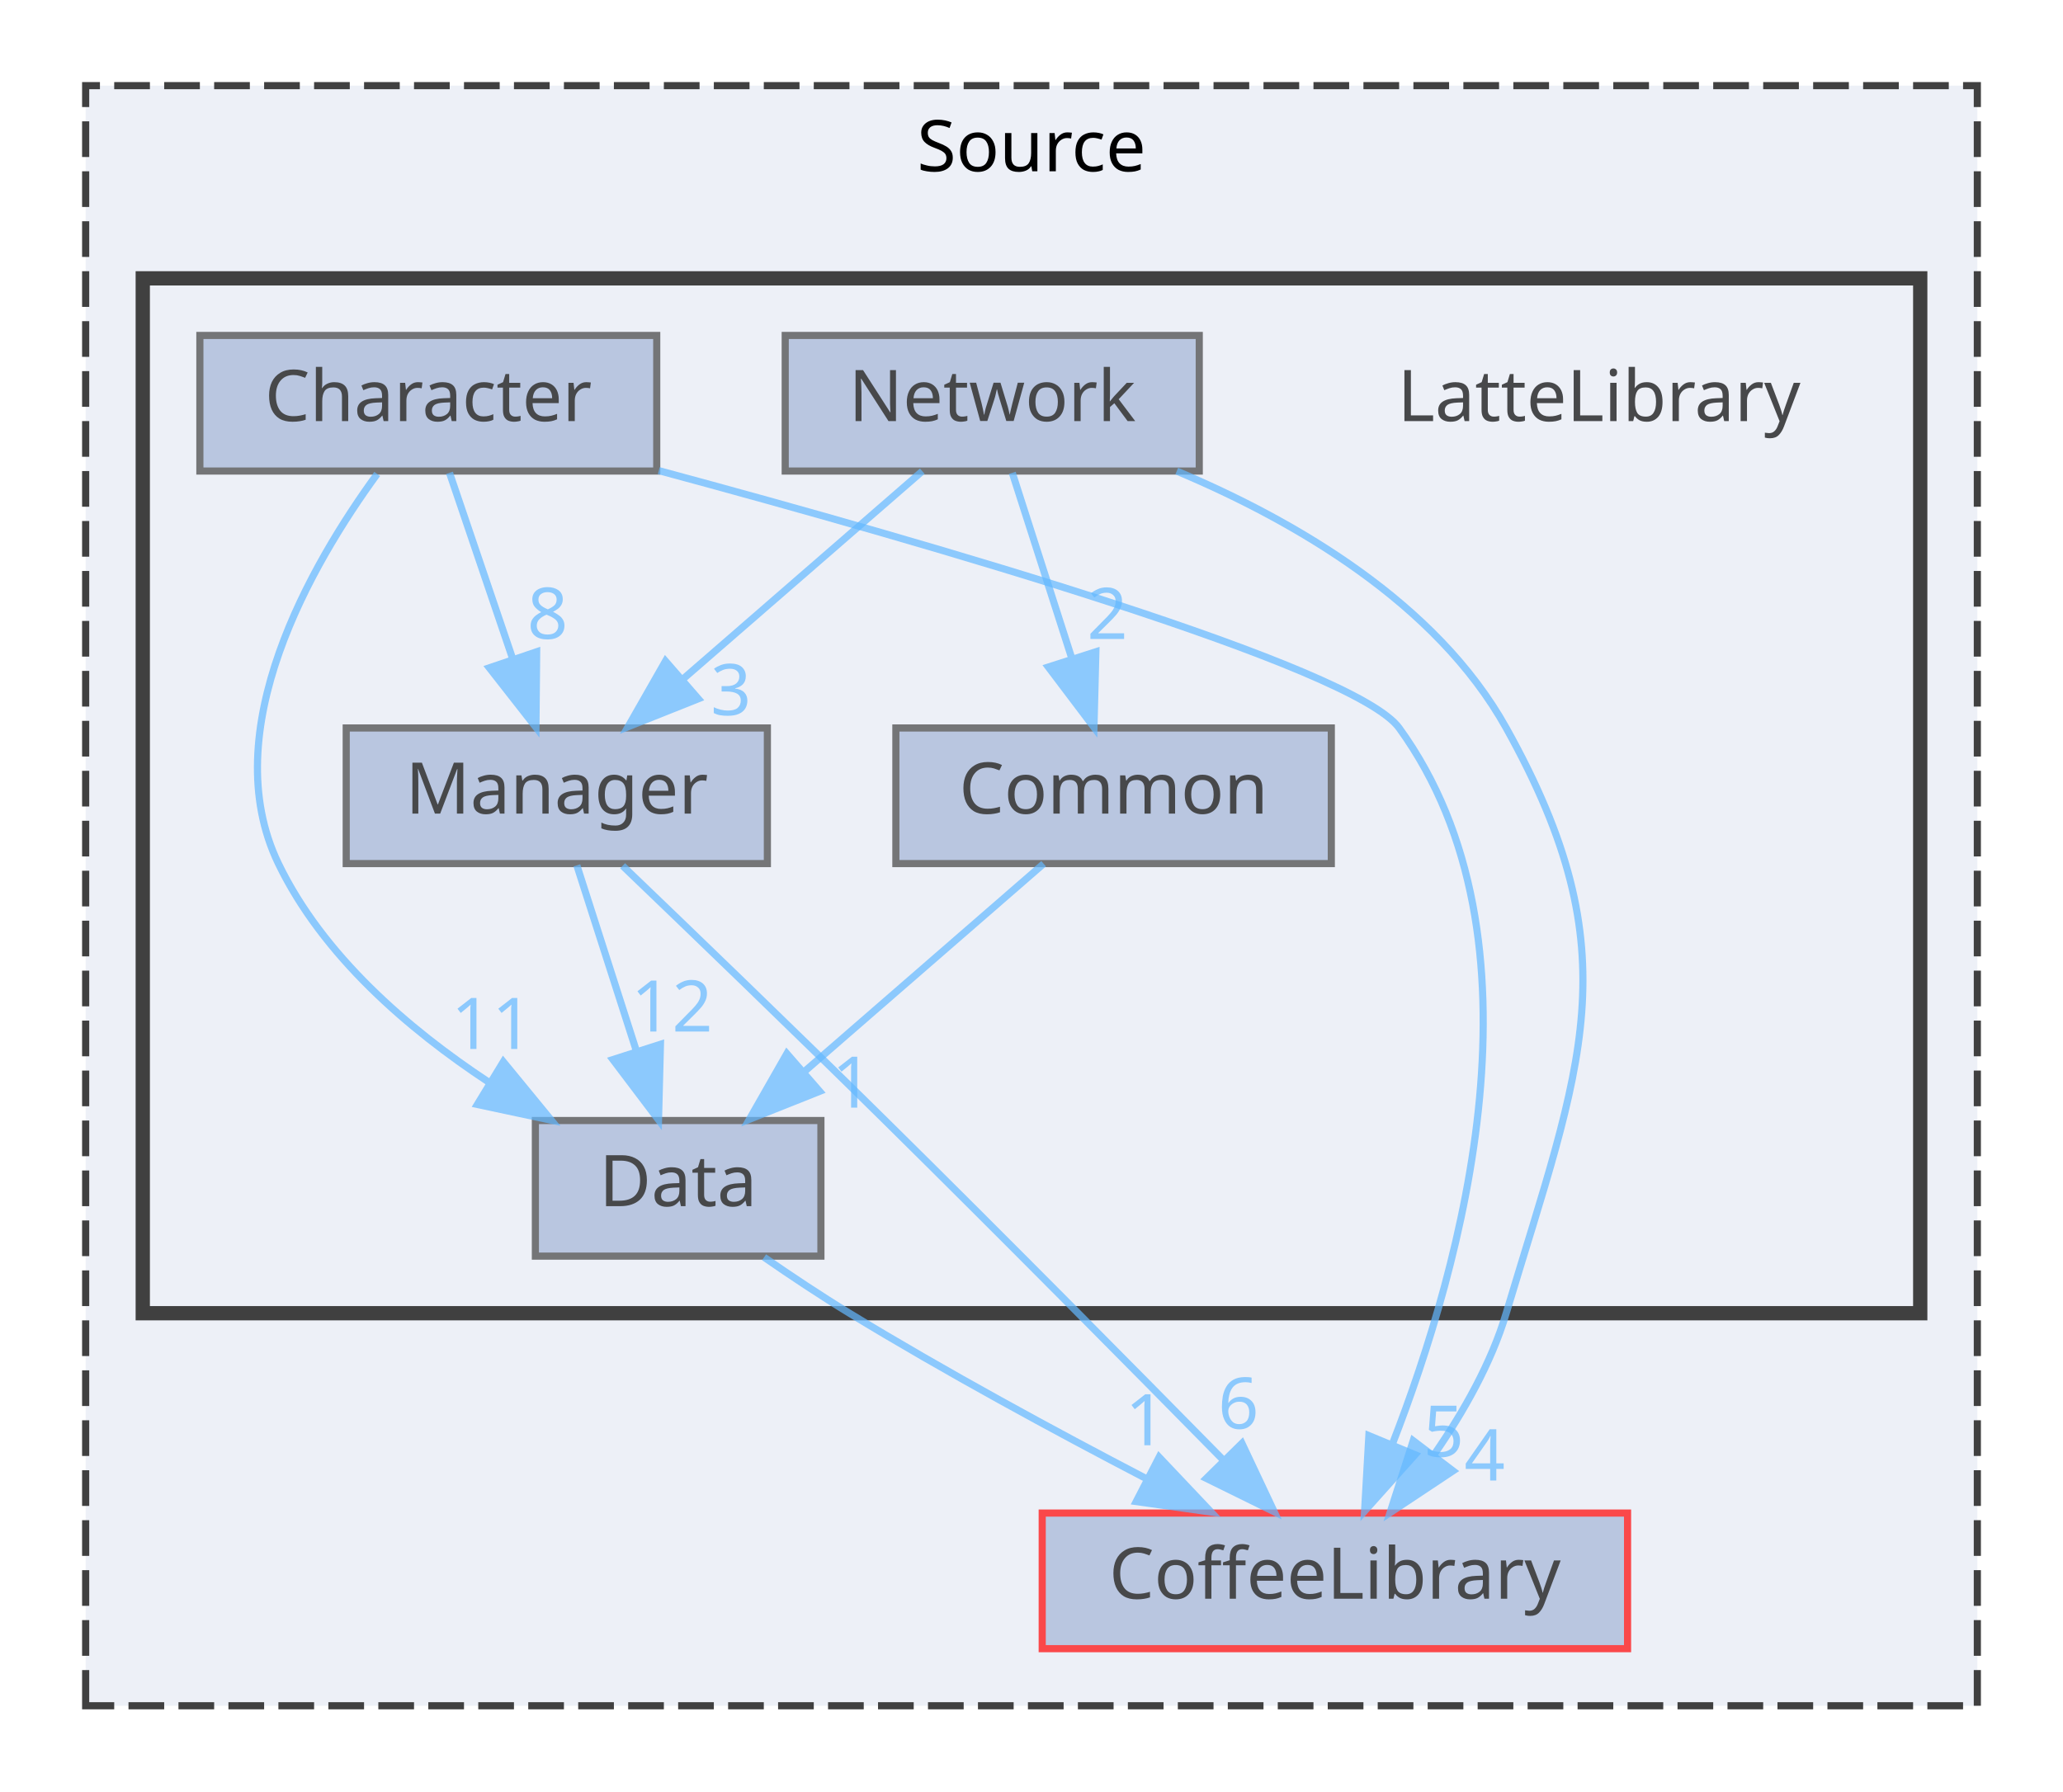
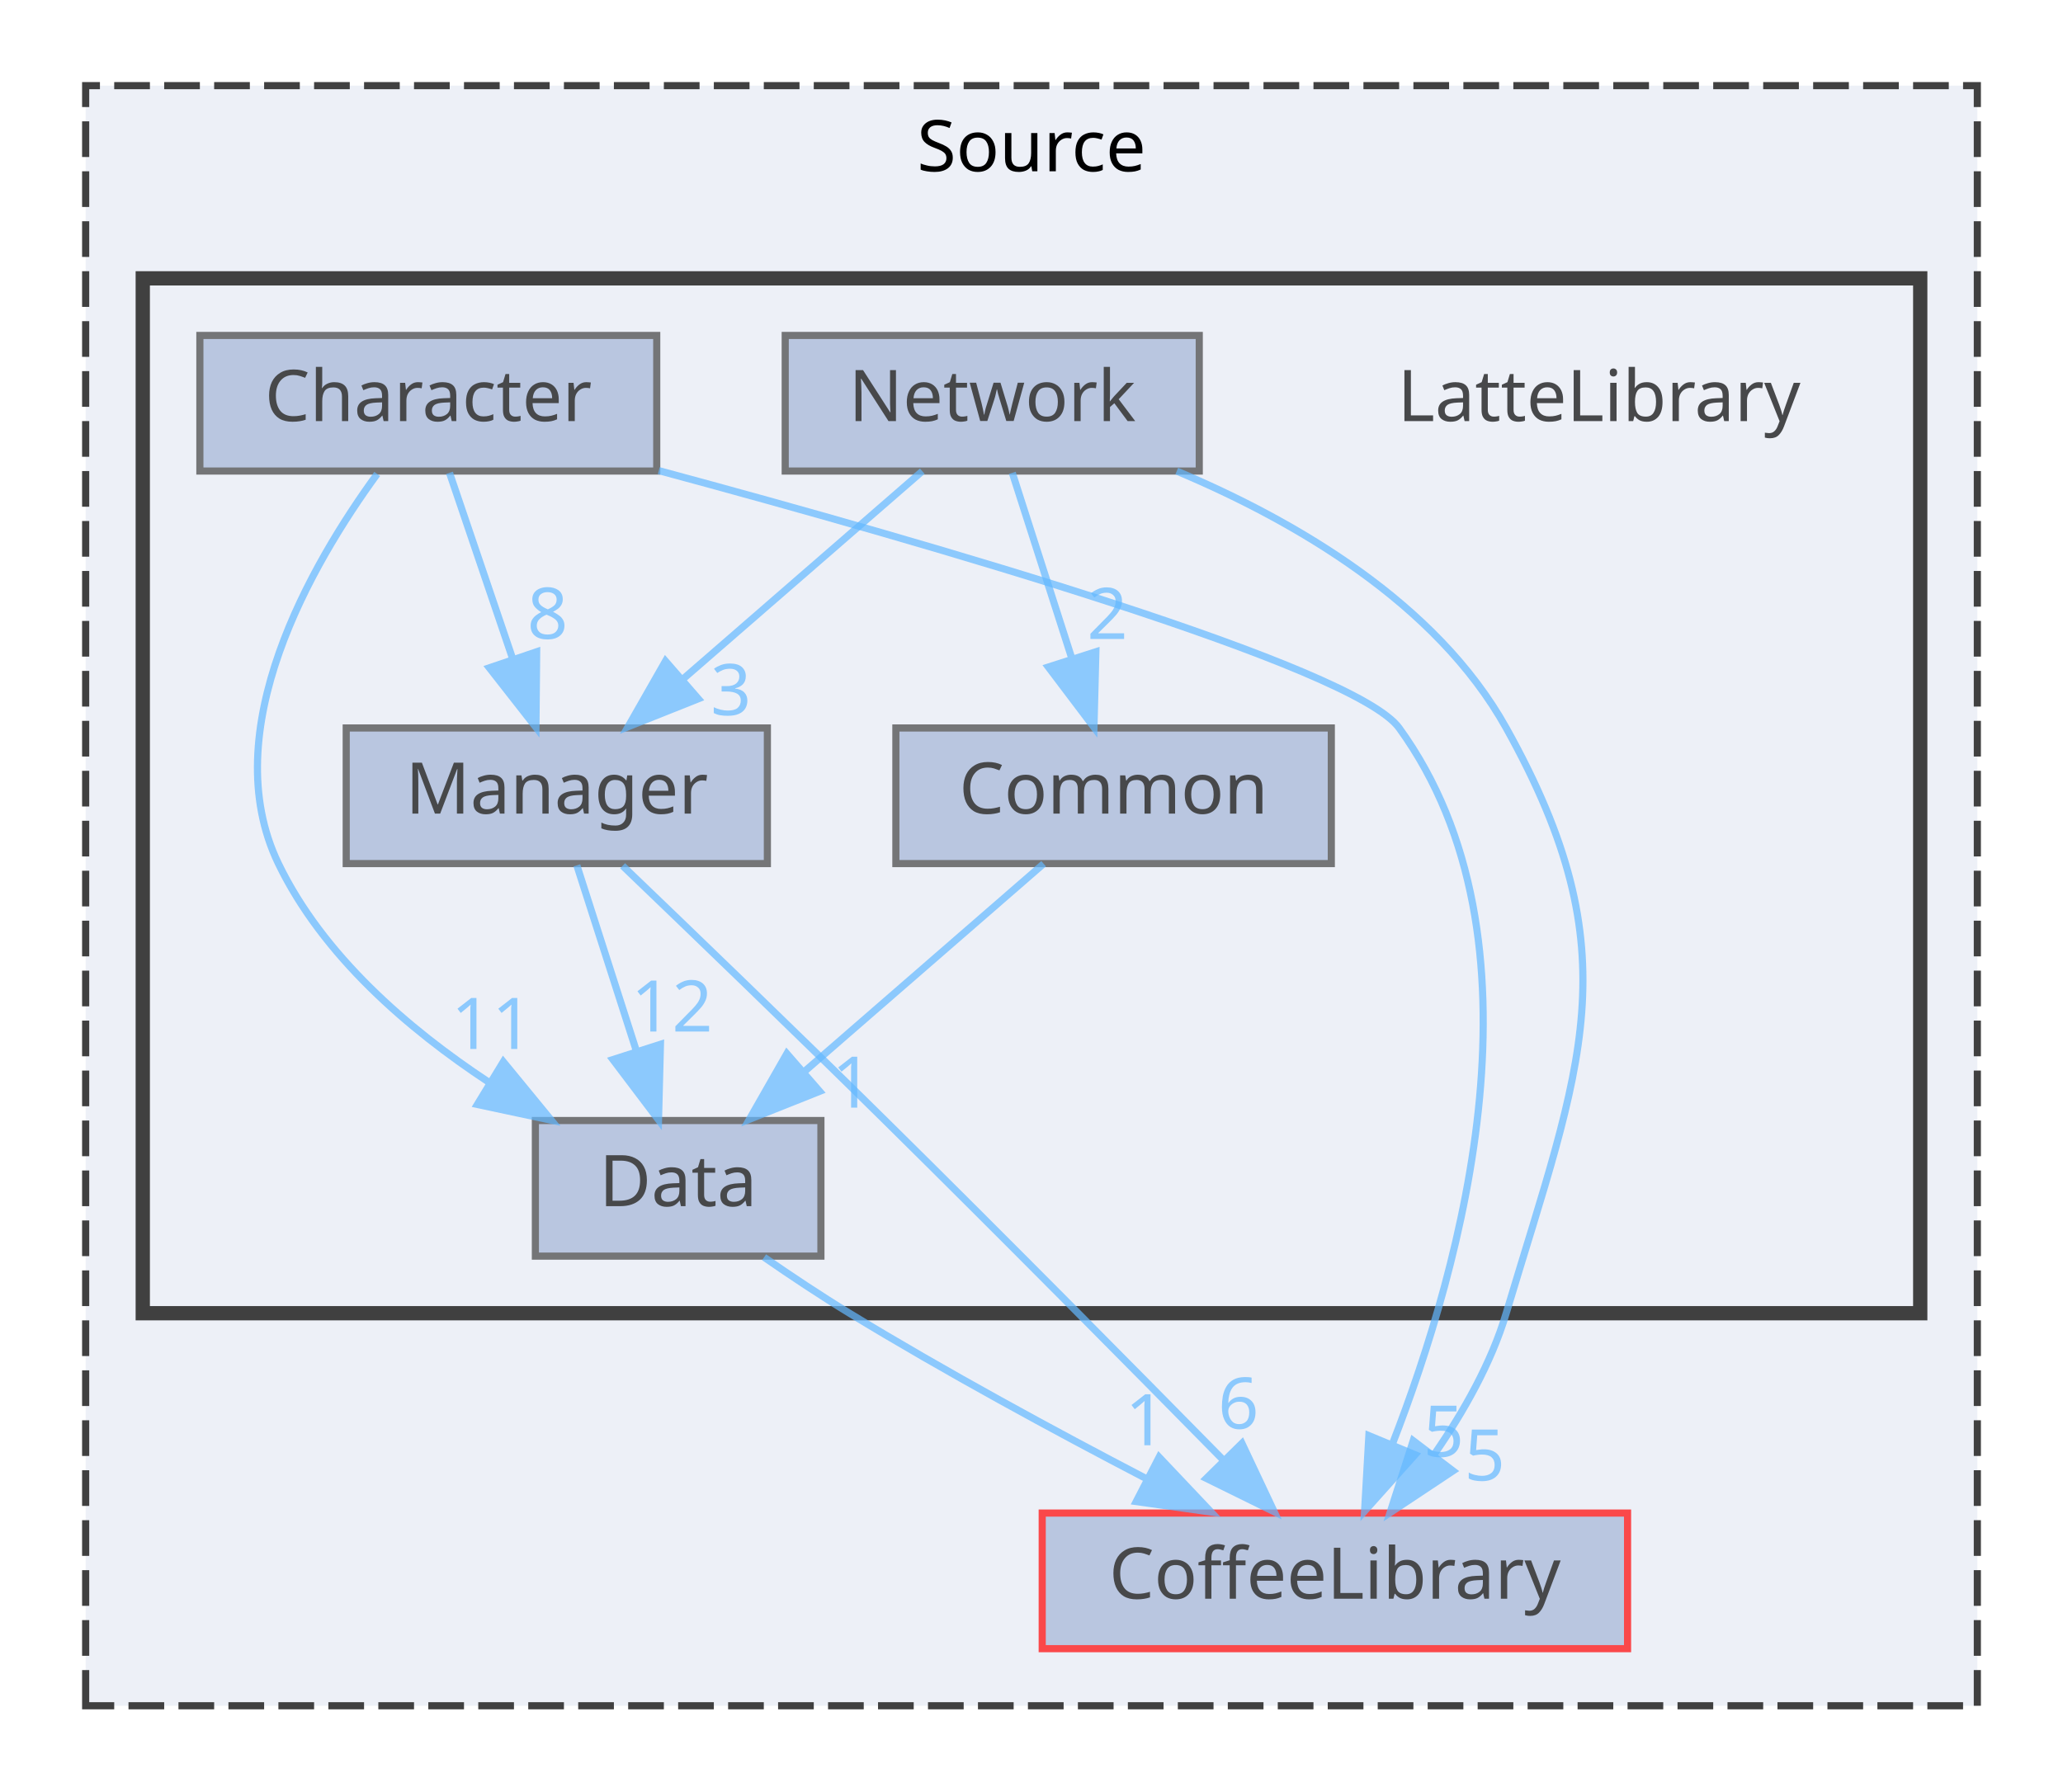
<svg xmlns="http://www.w3.org/2000/svg" xmlns:xlink="http://www.w3.org/1999/xlink" width="289pt" height="251pt" viewBox="0.00 0.00 289.00 251.00">
  <svg id="main" version="1.1" xml:space="preserve">
    <style type="text/css">
.node, .edge {opacity: 0.7;}
.node.selected, .edge.selected {opacity: 1;}
.edge:hover path { stroke: red; }
.edge:hover polygon { stroke: red; fill: red; }
</style>
    <svg id="graph" class="graph">
      <g id="graph0" class="graph" transform="scale(1 1) rotate(0) translate(4 247)">
        <g id="clust1" class="cluster">
          <g id="a_clust1">
            <a xlink:href="dir_74389ed8173ad57b461b9d623a1f3867.html" target="_top" xlink:title="Source">
              <polygon fill="#edf0f7" stroke="#404040" stroke-dasharray="5,2" points="8,-8 8,-235 273,-235 273,-8 8,-8" />
              <text text-anchor="middle" x="140.5" y="-223" font-family="Malgun Gothic" font-size="10.00">Source</text>
            </a>
          </g>
        </g>
        <g id="clust2" class="cluster">
          <g id="a_clust2">
            <a xlink:href="dir_399370037b6f5ff6b0840148d18ec8d9.html" target="_top">
              <polygon fill="#edf0f7" stroke="#404040" stroke-width="2" points="16,-63 16,-208 265,-208 265,-63 16,-63" />
            </a>
          </g>
        </g>
        <g id="node1" class="node">
          <g id="a_node1">
            <a xlink:href="dir_2270f6753238979635db772f09123181.html" target="_top" xlink:title="CoffeeLibrary">
              <polygon fill="#a2b4d6" stroke="red" points="224,-35 142,-35 142,-16 224,-16 224,-35" />
              <text text-anchor="middle" x="183" y="-23" font-family="Malgun Gothic" font-size="10.00">CoffeeLibrary</text>
            </a>
          </g>
        </g>
        <g id="node2" class="node">
          <text text-anchor="middle" x="220" y="-188" font-family="Malgun Gothic" font-size="10.00">LatteLibrary</text>
        </g>
        <g id="node3" class="node">
          <g id="a_node3">
            <a xlink:href="dir_3c114e8d16f3e538cb35f2ecdad082f2.html" target="_top" xlink:title="Character">
              <polygon fill="#a2b4d6" stroke="#404040" points="88,-200 24,-200 24,-181 88,-181 88,-200" />
              <text text-anchor="middle" x="56" y="-188" font-family="Malgun Gothic" font-size="10.00">Character</text>
            </a>
          </g>
        </g>
        <g id="edge2" class="edge">
          <g id="a_edge2">
            <a xlink:href="dir_000002_000003.html" target="_top">
              <path fill="none" stroke="#63b8ff" d="M88.29,-181.06C126.49,-170.76 185.73,-153.65 192,-145 213.51,-115.33 200.84,-69.78 191.06,-44.68" />
              <polygon fill="#63b8ff" stroke="#63b8ff" points="194.23,-43.17 187.16,-35.27 187.76,-45.85 194.23,-43.17" />
            </a>
          </g>
          <g id="a_edge2-headlabel">
            <a xlink:href="dir_000002_000003.html" target="_top" xlink:title="5">
              <text text-anchor="middle" x="198.23" y="-42.9" font-family="Malgun Gothic" font-size="10.00" fill="#63b8ff">5</text>
            </a>
          </g>
        </g>
        <g id="node5" class="node">
          <g id="a_node5">
            <a xlink:href="dir_b5bb1d33febf91507935d446f5884c8b.html" target="_top" xlink:title="Data">
              <polygon fill="#a2b4d6" stroke="#404040" points="111,-90 71,-90 71,-71 111,-71 111,-90" />
              <text text-anchor="middle" x="91" y="-78" font-family="Malgun Gothic" font-size="10.00">Data</text>
            </a>
          </g>
        </g>
        <g id="edge1" class="edge">
          <g id="a_edge1">
            <a xlink:href="dir_000002_000005.html" target="_top">
              <path fill="none" stroke="#63b8ff" d="M48.84,-180.59C39.68,-168.04 26.02,-144.61 35,-126 41.22,-113.12 53.18,-102.82 64.46,-95.38" />
              <polygon fill="#63b8ff" stroke="#63b8ff" points="66.51,-98.23 73.23,-90.04 62.87,-92.25 66.51,-98.23" />
            </a>
          </g>
          <g id="a_edge1-headlabel">
            <a xlink:href="dir_000002_000005.html" target="_top" xlink:title="11">
              <text text-anchor="middle" x="64.92" y="-100.03" font-family="Malgun Gothic" font-size="10.00" fill="#63b8ff">11</text>
            </a>
          </g>
        </g>
        <g id="node6" class="node">
          <g id="a_node6">
            <a xlink:href="dir_3895d977c26767e128462eaa7d00849f.html" target="_top" xlink:title="Manager">
              <polygon fill="#a2b4d6" stroke="#404040" points="103.5,-145 44.5,-145 44.5,-126 103.5,-126 103.5,-145" />
              <text text-anchor="middle" x="74" y="-133" font-family="Malgun Gothic" font-size="10.00">Manager</text>
            </a>
          </g>
        </g>
        <g id="edge3" class="edge">
          <g id="a_edge3">
            <a xlink:href="dir_000002_000012.html" target="_top">
              <path fill="none" stroke="#63b8ff" d="M58.97,-180.75C61.36,-173.72 64.79,-163.62 67.77,-154.84" />
              <polygon fill="#63b8ff" stroke="#63b8ff" points="71.18,-155.68 71.08,-145.09 64.55,-153.43 71.18,-155.68" />
            </a>
          </g>
          <g id="a_edge3-headlabel">
            <a xlink:href="dir_000002_000012.html" target="_top" xlink:title="8">
              <text text-anchor="middle" x="72.71" y="-157.5" font-family="Malgun Gothic" font-size="10.00" fill="#63b8ff">8</text>
            </a>
          </g>
        </g>
        <g id="node4" class="node">
          <g id="a_node4">
            <a xlink:href="dir_50ec6aae6709b88d100eb55ed3e47ab4.html" target="_top" xlink:title="Common">
              <polygon fill="#a2b4d6" stroke="#404040" points="182.5,-145 121.5,-145 121.5,-126 182.5,-126 182.5,-145" />
              <text text-anchor="middle" x="152" y="-133" font-family="Malgun Gothic" font-size="10.00">Common</text>
            </a>
          </g>
        </g>
        <g id="edge4" class="edge">
          <g id="a_edge4">
            <a xlink:href="dir_000004_000005.html" target="_top">
              <path fill="none" stroke="#63b8ff" d="M142.2,-125.98C133.18,-118.15 119.59,-106.34 108.68,-96.86" />
              <polygon fill="#63b8ff" stroke="#63b8ff" points="110.82,-94.09 100.98,-90.17 106.23,-99.37 110.82,-94.09" />
            </a>
          </g>
          <g id="a_edge4-headlabel">
            <a xlink:href="dir_000004_000005.html" target="_top" xlink:title="1">
              <text text-anchor="middle" x="115.4" y="-91.8" font-family="Malgun Gothic" font-size="10.00" fill="#63b8ff">1</text>
            </a>
          </g>
        </g>
        <g id="edge5" class="edge">
          <g id="a_edge5">
            <a xlink:href="dir_000005_000003.html" target="_top">
              <path fill="none" stroke="#63b8ff" d="M103.04,-70.84C106.81,-68.23 111.03,-65.42 115,-63 128.4,-54.83 143.78,-46.49 156.51,-39.86" />
              <polygon fill="#63b8ff" stroke="#63b8ff" points="158.38,-42.83 165.66,-35.14 155.17,-36.61 158.38,-42.83" />
            </a>
          </g>
          <g id="a_edge5-headlabel">
            <a xlink:href="dir_000005_000003.html" target="_top" xlink:title="1">
              <text text-anchor="middle" x="156.48" y="-44.5" font-family="Malgun Gothic" font-size="10.00" fill="#63b8ff">1</text>
            </a>
          </g>
        </g>
        <g id="edge6" class="edge">
          <g id="a_edge6">
            <a xlink:href="dir_000012_000003.html" target="_top">
              <path fill="none" stroke="#63b8ff" d="M83.22,-125.69C92.54,-116.75 107.35,-102.49 120,-90 136.29,-73.92 154.71,-55.3 167.4,-42.4" />
              <polygon fill="#63b8ff" stroke="#63b8ff" points="169.98,-44.77 174.5,-35.18 164.99,-39.86 169.98,-44.77" />
            </a>
          </g>
          <g id="a_edge6-headlabel">
            <a xlink:href="dir_000012_000003.html" target="_top" xlink:title="6">
              <text text-anchor="middle" x="169.49" y="-46.82" font-family="Malgun Gothic" font-size="10.00" fill="#63b8ff">6</text>
            </a>
          </g>
        </g>
        <g id="edge7" class="edge">
          <g id="a_edge7">
            <a xlink:href="dir_000012_000005.html" target="_top">
              <path fill="none" stroke="#63b8ff" d="M76.81,-125.75C79.06,-118.72 82.3,-108.62 85.12,-99.84" />
              <polygon fill="#63b8ff" stroke="#63b8ff" points="88.52,-100.68 88.25,-90.09 81.86,-98.54 88.52,-100.68" />
            </a>
          </g>
          <g id="a_edge7-headlabel">
            <a xlink:href="dir_000012_000005.html" target="_top" xlink:title="12">
              <text text-anchor="middle" x="90.13" y="-102.47" font-family="Malgun Gothic" font-size="10.00" fill="#63b8ff">12</text>
            </a>
          </g>
        </g>
        <g id="node7" class="node">
          <g id="a_node7">
            <a xlink:href="dir_e087e9f775f75c5d7e3b9e5f5eaabdbd.html" target="_top" xlink:title="Network">
              <polygon fill="#a2b4d6" stroke="#404040" points="164,-200 106,-200 106,-181 164,-181 164,-200" />
              <text text-anchor="middle" x="135" y="-188" font-family="Malgun Gothic" font-size="10.00">Network</text>
            </a>
          </g>
        </g>
        <g id="edge8" class="edge">
          <g id="a_edge8">
            <a xlink:href="dir_000013_000003.html" target="_top">
              <path fill="none" stroke="#63b8ff" d="M160.85,-180.99C177.27,-174.09 197.2,-162.58 207,-145 224.75,-113.17 217.45,-97.91 207,-63 204.92,-56.04 201.03,-49.18 196.98,-43.31" />
              <polygon fill="#63b8ff" stroke="#63b8ff" points="199.55,-40.91 190.73,-35.05 193.97,-45.14 199.55,-40.91" />
            </a>
          </g>
          <g id="a_edge8-headlabel">
-             <a xlink:href="dir_000013_000003.html" target="_top" xlink:title="4">
-               <text text-anchor="middle" x="203.99" y="-39.56" font-family="Malgun Gothic" font-size="10.00" fill="#63b8ff">4</text>
+             <a xlink:href="dir_000013_000003.html" target="_top" xlink:title="5">
+               <text text-anchor="middle" x="203.99" y="-39.56" font-family="Malgun Gothic" font-size="10.00" fill="#63b8ff">5</text>
            </a>
          </g>
        </g>
        <g id="edge10" class="edge">
          <g id="a_edge10">
            <a xlink:href="dir_000013_000004.html" target="_top">
              <path fill="none" stroke="#63b8ff" d="M137.81,-180.75C140.06,-173.72 143.3,-163.62 146.12,-154.84" />
              <polygon fill="#63b8ff" stroke="#63b8ff" points="149.52,-155.68 149.25,-145.09 142.86,-153.54 149.52,-155.68" />
            </a>
          </g>
          <g id="a_edge10-headlabel">
            <a xlink:href="dir_000013_000004.html" target="_top" xlink:title="2">
              <text text-anchor="middle" x="151.13" y="-157.47" font-family="Malgun Gothic" font-size="10.00" fill="#63b8ff">2</text>
            </a>
          </g>
        </g>
        <g id="edge9" class="edge">
          <g id="a_edge9">
            <a xlink:href="dir_000013_000012.html" target="_top">
              <path fill="none" stroke="#63b8ff" d="M125.2,-180.98C116.18,-173.15 102.59,-161.34 91.68,-151.86" />
              <polygon fill="#63b8ff" stroke="#63b8ff" points="93.82,-149.09 83.98,-145.17 89.23,-154.37 93.82,-149.09" />
            </a>
          </g>
          <g id="a_edge9-headlabel">
            <a xlink:href="dir_000013_000012.html" target="_top" xlink:title="3">
              <text text-anchor="middle" x="98.4" y="-146.8" font-family="Malgun Gothic" font-size="10.00" fill="#63b8ff">3</text>
            </a>
          </g>
        </g>
      </g>
    </svg>
  </svg>
  <style type="text/css">

[data-mouse-over-selected='false'] { opacity: 0.7; }
[data-mouse-over-selected='true']  { opacity: 1.0; }

</style>
</svg>
